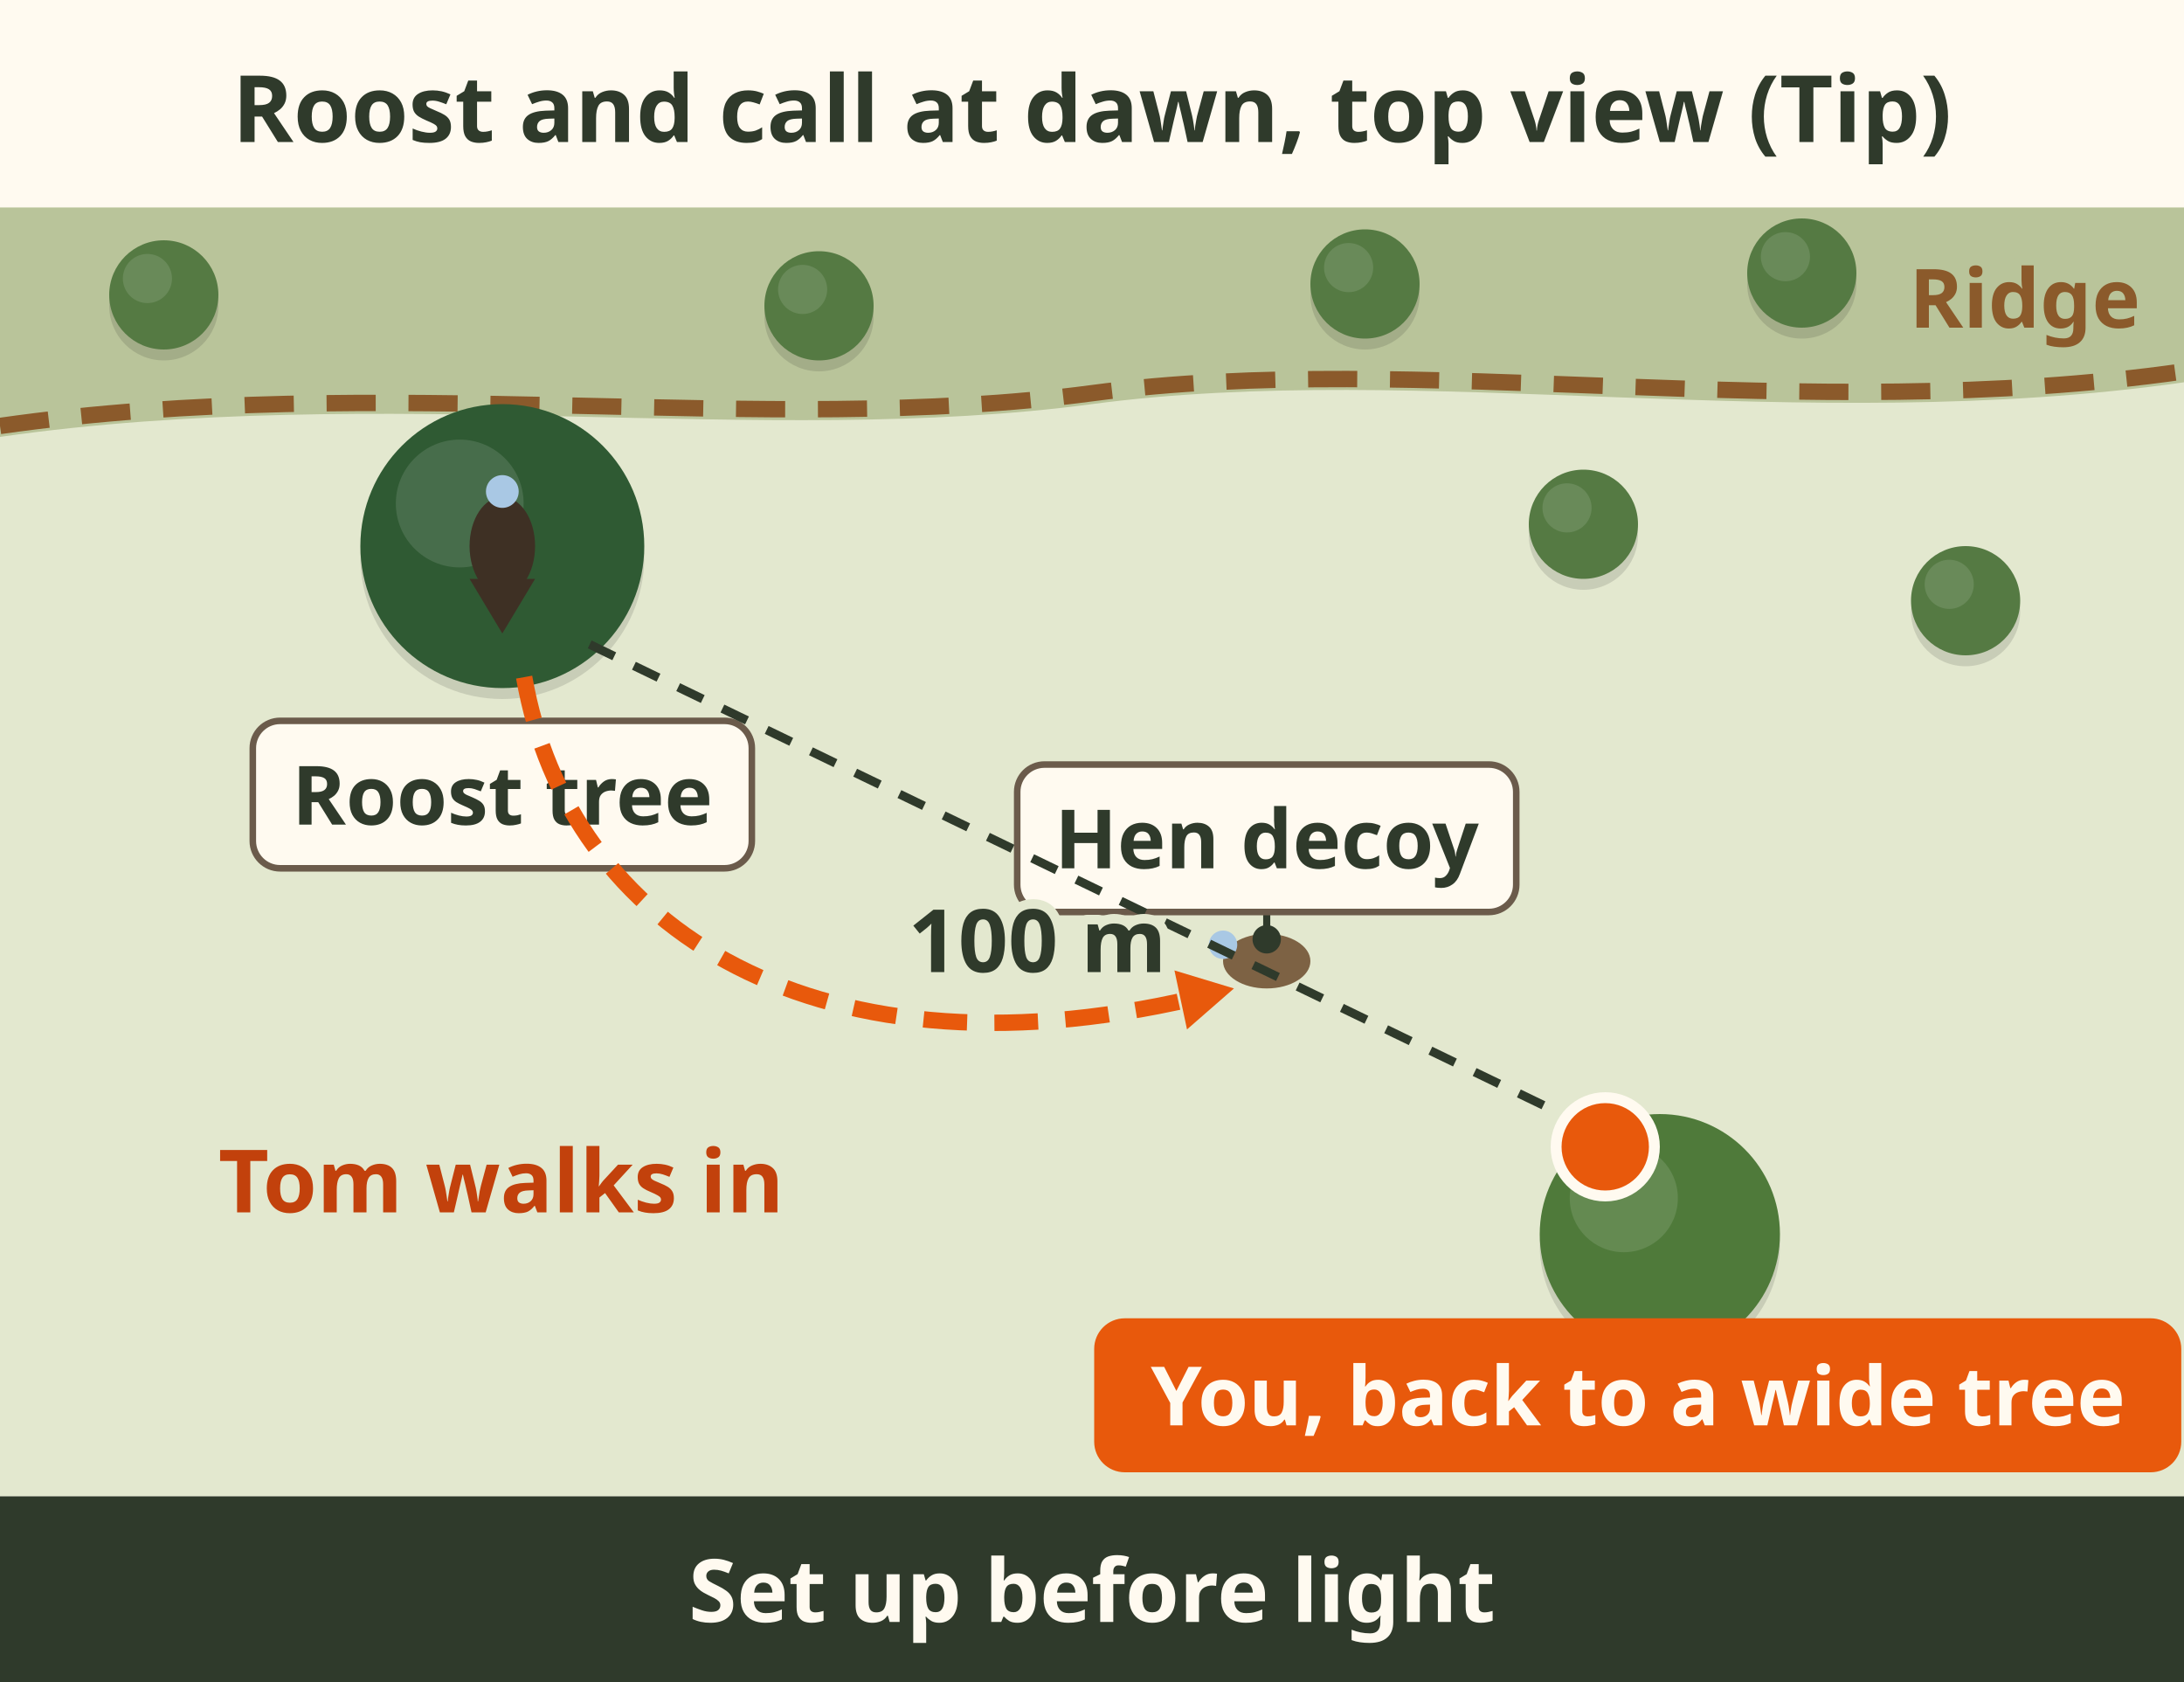
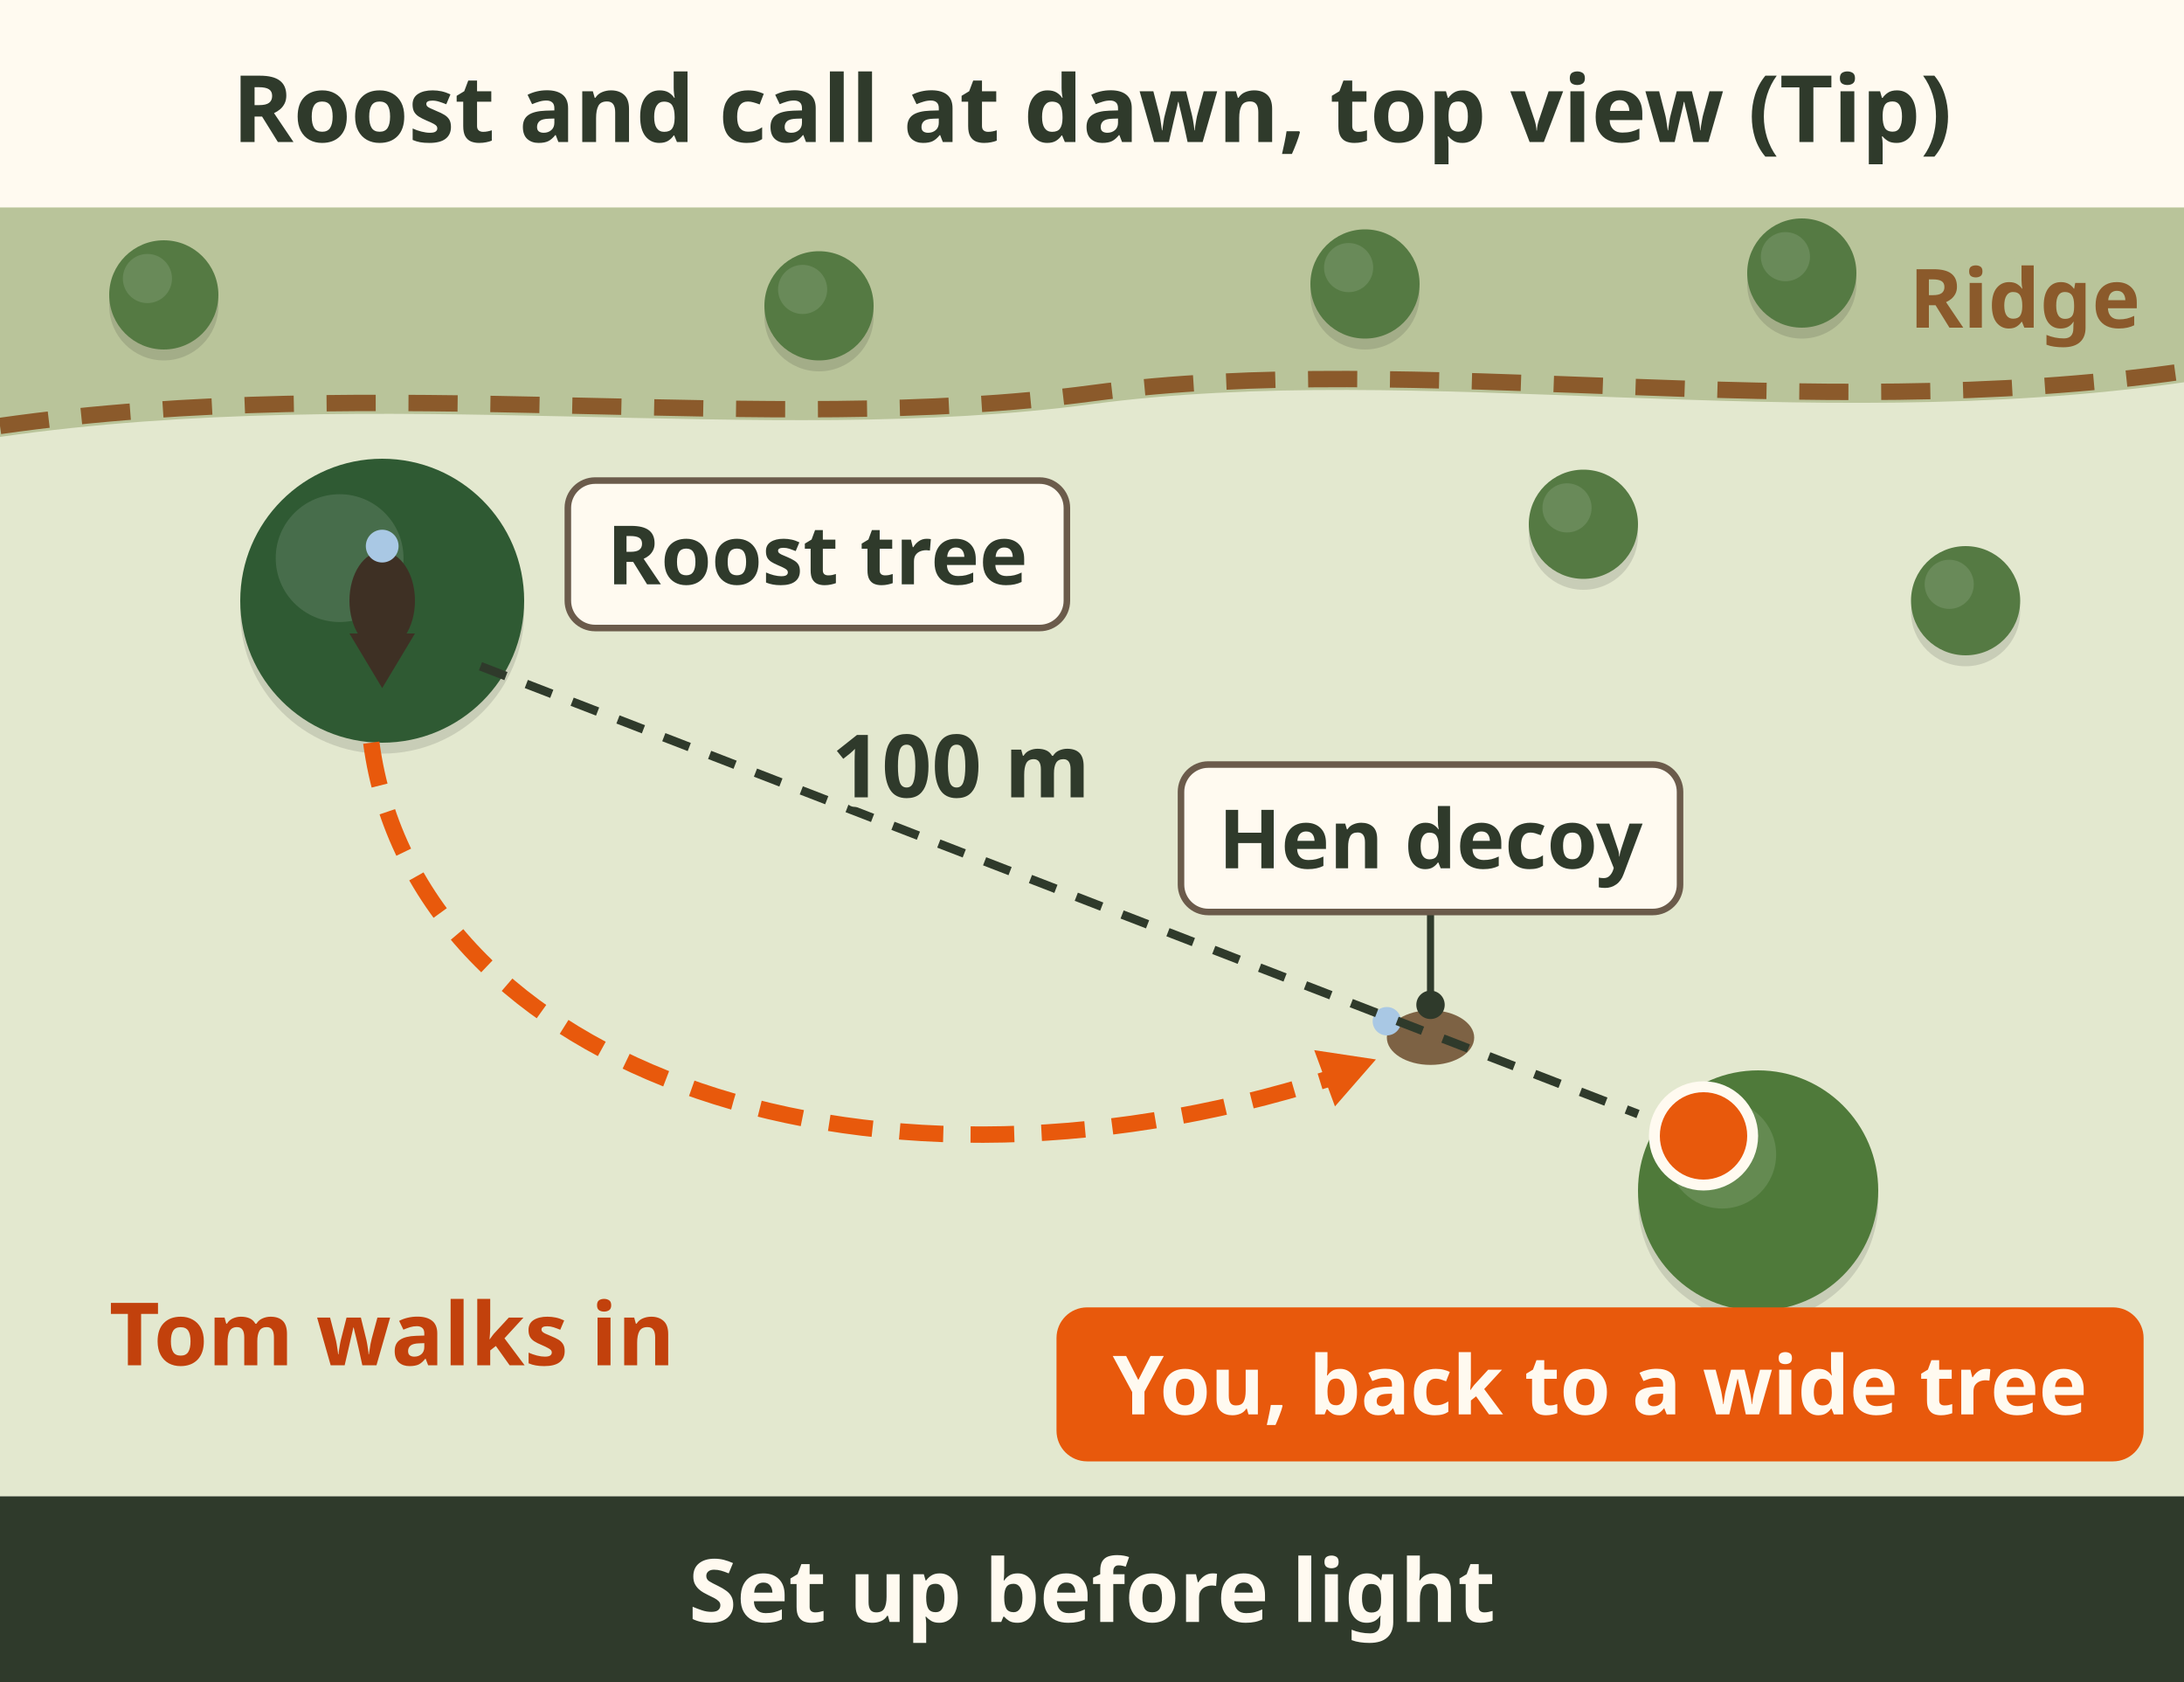
<svg xmlns="http://www.w3.org/2000/svg" viewBox="0 0 400 308" font-family="sans-serif" role="img" aria-label="Top view of a dawn turkey setup, Tip. A roost tree on a ridge holds a tom. You sit 100 metres away, set up before light, with your back against a tree wider than your shoulders. A hen decoy sits in front of you. The tom flies down and walks in to the decoy.">
  <rect width="400" height="308" fill="#fffaf0" />
  <text x="200" y="26" font-size="17" font-weight="bold" fill="#2f3a2b" text-anchor="middle">Roost and call at dawn, top view (Tip)</text>
  <rect x="0" y="38" width="400" height="236" fill="#e3e8cf" />
  <path d="M0 38 H400 V70 C330 80 260 66 200 74 C140 82 70 70 0 80z" fill="#b9c49a" />
  <path d="M0 78 C70 68 140 80 200 72 C260 64 330 78 400 68" stroke="#8b5a2b" stroke-width="3" stroke-dasharray="9 6" fill="none" />
  <text x="392" y="60" font-size="15" font-weight="bold" fill="#8b5a2b" text-anchor="end" stroke="#b9c49a" stroke-width="3.5" paint-order="stroke" stroke-linejoin="round">Ridge</text>
  <circle cx="30.0" cy="56.0" r="10.0" fill="#000" opacity=".12" />
  <circle cx="30.0" cy="54.0" r="10.0" fill="#557a43" />
  <circle cx="27.0" cy="51.0" r="4.5" fill="#fff" opacity=".12" />
  <circle cx="150.0" cy="58.0" r="10.0" fill="#000" opacity=".12" />
  <circle cx="150.0" cy="56.0" r="10.0" fill="#557a43" />
  <circle cx="147.0" cy="53.0" r="4.5" fill="#fff" opacity=".12" />
  <circle cx="250.0" cy="54.0" r="10.0" fill="#000" opacity=".12" />
  <circle cx="250.0" cy="52.0" r="10.0" fill="#557a43" />
  <circle cx="247.0" cy="49.0" r="4.5" fill="#fff" opacity=".12" />
  <circle cx="330.0" cy="52.0" r="10.0" fill="#000" opacity=".12" />
  <circle cx="330.0" cy="50.0" r="10.0" fill="#557a43" />
  <circle cx="327.0" cy="47.0" r="4.5" fill="#fff" opacity=".12" />
  <circle cx="290.0" cy="98.0" r="10.0" fill="#000" opacity=".12" />
  <circle cx="290.0" cy="96.0" r="10.0" fill="#557a43" />
  <circle cx="287.0" cy="93.0" r="4.5" fill="#fff" opacity=".12" />
  <circle cx="360.0" cy="112.0" r="10.0" fill="#000" opacity=".12" />
  <circle cx="360.0" cy="110.0" r="10.0" fill="#557a43" />
  <circle cx="357.0" cy="107.0" r="4.5" fill="#fff" opacity=".12" />
-   <circle cx="92.0" cy="102.0" r="26.0" fill="#000" opacity=".12" />
-   <circle cx="92.0" cy="100.0" r="26.0" fill="#2f5a33" />
-   <circle cx="84.2" cy="92.2" r="11.7" fill="#fff" opacity=".12" />
-   <g transform="translate(92 100)">
+   <circle cx="70.0" cy="112.0" r="26.0" fill="#000" opacity=".12" />
+   <circle cx="70.0" cy="110.0" r="26.0" fill="#2f5a33" />
+   <circle cx="62.2" cy="102.2" r="11.7" fill="#fff" opacity=".12" />
+   <g transform="translate(70 110)">
    <ellipse cx="0" cy="0" rx="6" ry="9" fill="#3e3024" />
    <path d="M-6 6 L0 16 L6 6z" fill="#3e3024" />
    <circle cx="0" cy="-10" r="3" fill="#a9c8e4" />
  </g>
-   <rect x="46.3" y="132.0" width="91.4" height="27.0" rx="5" fill="#fffaf0" stroke="#6b5b4b" stroke-width="1.2" />
-   <text x="92" y="151" font-size="15" font-weight="bold" fill="#2f3a2b" text-anchor="middle">Roost tree</text>
-   <circle cx="304.0" cy="228.0" r="22.0" fill="#000" opacity=".12" />
-   <circle cx="304.0" cy="226.0" r="22.0" fill="#4f7a3a" />
-   <circle cx="297.4" cy="219.4" r="9.9" fill="#fff" opacity=".12" />
-   <circle cx="294" cy="210" r="9" fill="#e8590c" stroke="#fffaf0" stroke-width="2" />
-   <rect x="201.0" y="242.0" width="197.9" height="27.0" rx="5" fill="#e8590c" stroke="#e8590c" stroke-width="1.2" />
-   <text x="300" y="261" font-size="15" font-weight="bold" fill="#fffaf0" text-anchor="middle">You, back to a wide tree</text>
-   <g transform="translate(232 176)">
+   <rect x="104.0" y="88.0" width="91.4" height="27.0" rx="5" fill="#fffaf0" stroke="#6b5b4b" stroke-width="1.2" />
+   <text x="149.68" y="107" font-size="15" font-weight="bold" fill="#2f3a2b" text-anchor="middle">Roost tree</text>
+   <circle cx="322.0" cy="220.0" r="22.0" fill="#000" opacity=".12" />
+   <circle cx="322.0" cy="218.0" r="22.0" fill="#4f7a3a" />
+   <circle cx="315.4" cy="211.4" r="9.9" fill="#fff" opacity=".12" />
+   <circle cx="312" cy="208" r="9" fill="#e8590c" stroke="#fffaf0" stroke-width="2" />
+   <rect x="194.1" y="240.0" width="197.9" height="27.0" rx="5" fill="#e8590c" stroke="#e8590c" stroke-width="1.2" />
+   <text x="293.034" y="259" font-size="15" font-weight="bold" fill="#fffaf0" text-anchor="middle">You, back to a wide tree</text>
+   <g transform="translate(262 190)">
    <ellipse cx="0" cy="0" rx="8" ry="5" fill="#7d6244" />
    <circle cx="-8" cy="-3" r="2.6" fill="#a9c8e4" />
  </g>
-   <line x1="232" y1="172" x2="232" y2="167" stroke="#2f3a2b" stroke-width="1.3" />
-   <circle cx="232" cy="172" r="2.6" fill="#2f3a2b" />
-   <rect x="186.3" y="140.0" width="91.4" height="27.0" rx="5" fill="#fffaf0" stroke="#6b5b4b" stroke-width="1.2" />
-   <text x="232" y="159" font-size="15" font-weight="bold" fill="#2f3a2b" text-anchor="middle">Hen decoy</text>
-   <path d="M108 118 L286 204" stroke="#2f3a2b" stroke-width="1.6" stroke-dasharray="5 4" />
-   <text x="190" y="178" font-size="16" font-weight="bold" fill="#2f3a2b" text-anchor="middle" stroke="#e3e8cf" stroke-width="3.5" paint-order="stroke" stroke-linejoin="round">100 m</text>
-   <path d="M96 124 C 104 170, 150 200, 222 182" stroke="#e8590c" stroke-width="3" stroke-dasharray="8 5" fill="none" />
-   <path d="M226.0 181.0 L215.1 177.7 L217.4 188.5z" fill="#e8590c" />
-   <text x="40" y="222" font-size="16" font-weight="bold" fill="#c2410c" stroke="#e3e8cf" stroke-width="3.5" paint-order="stroke" stroke-linejoin="round">Tom walks in</text>
+   <line x1="262" y1="184" x2="262" y2="167" stroke="#2f3a2b" stroke-width="1.3" />
+   <circle cx="262" cy="184" r="2.6" fill="#2f3a2b" />
+   <rect x="216.3" y="140.0" width="91.4" height="27.0" rx="5" fill="#fffaf0" stroke="#6b5b4b" stroke-width="1.2" />
+   <text x="262" y="159" font-size="15" font-weight="bold" fill="#2f3a2b" text-anchor="middle">Hen decoy</text>
+   <path d="M88 122 L300 204" stroke="#2f3a2b" stroke-width="1.6" stroke-dasharray="5 4" />
+   <text x="176" y="146" font-size="16" font-weight="bold" fill="#2f3a2b" text-anchor="middle" stroke="#e3e8cf" stroke-width="3.5" paint-order="stroke" stroke-linejoin="round">100 m</text>
+   <path d="M68 136 C 76 196, 160 226, 248 196" stroke="#e8590c" stroke-width="3" stroke-dasharray="8 5" fill="none" />
+   <path d="M252.0 194.0 L240.7 192.3 L244.5 202.6z" fill="#e8590c" />
+   <text x="20" y="250" font-size="16" font-weight="bold" fill="#c2410c" stroke="#e3e8cf" stroke-width="3.5" paint-order="stroke" stroke-linejoin="round">Tom walks in</text>
  <rect x="0" y="274" width="400" height="34" fill="#2f3a2b" />
  <text x="200" y="297" font-size="16" font-weight="bold" fill="#fffaf0" text-anchor="middle">Set up before light</text>
</svg>
